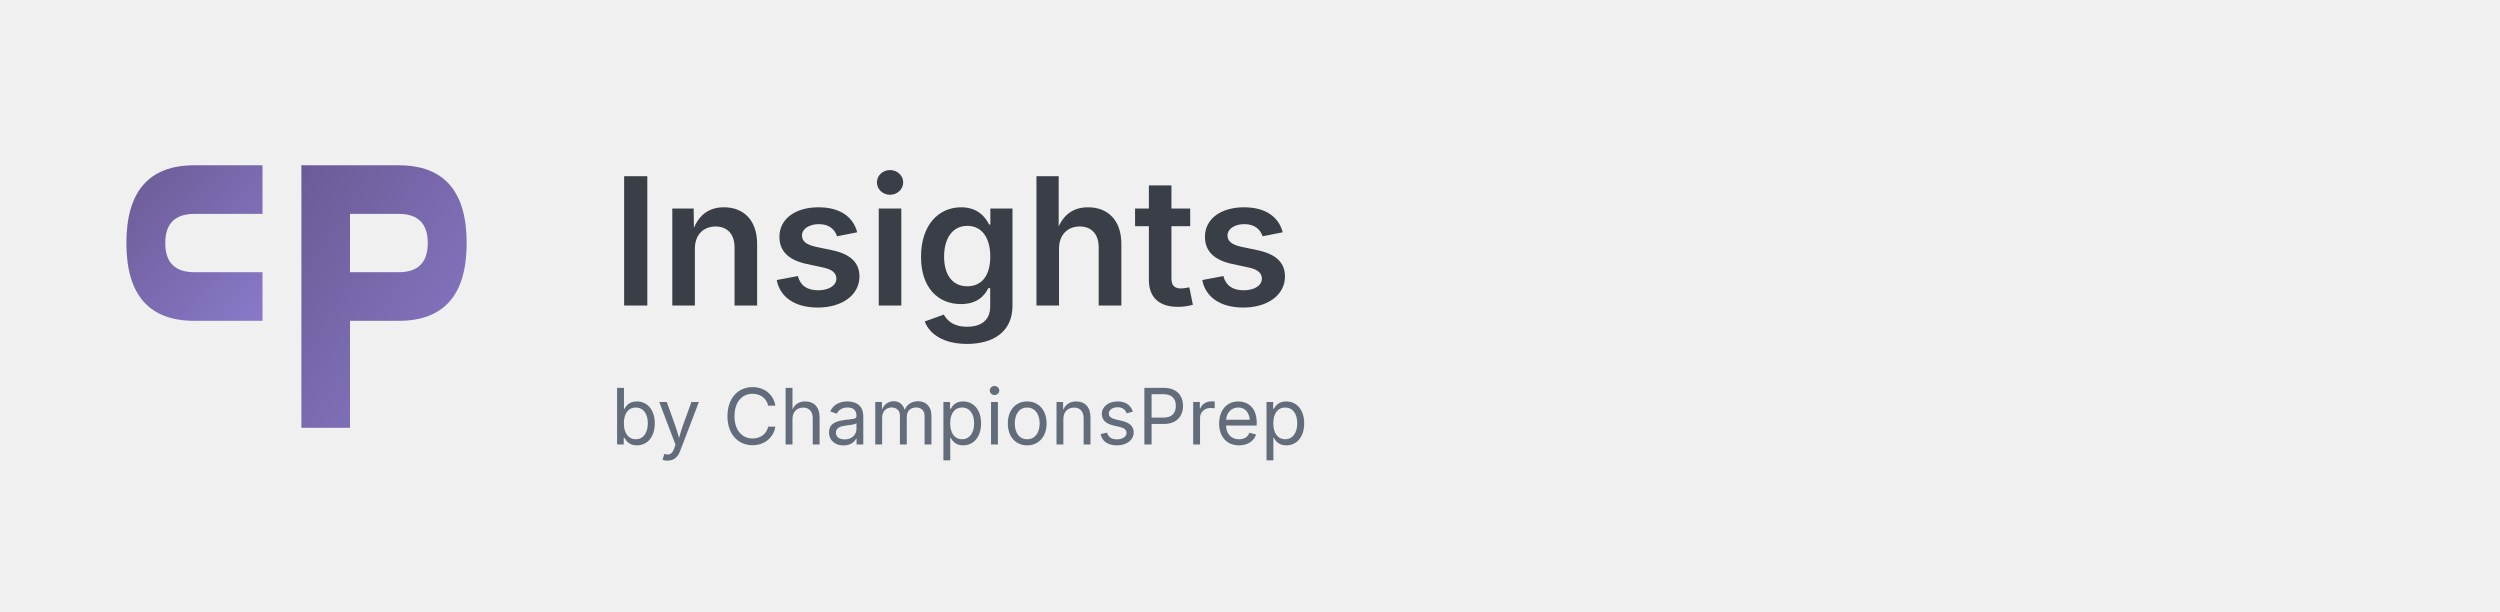
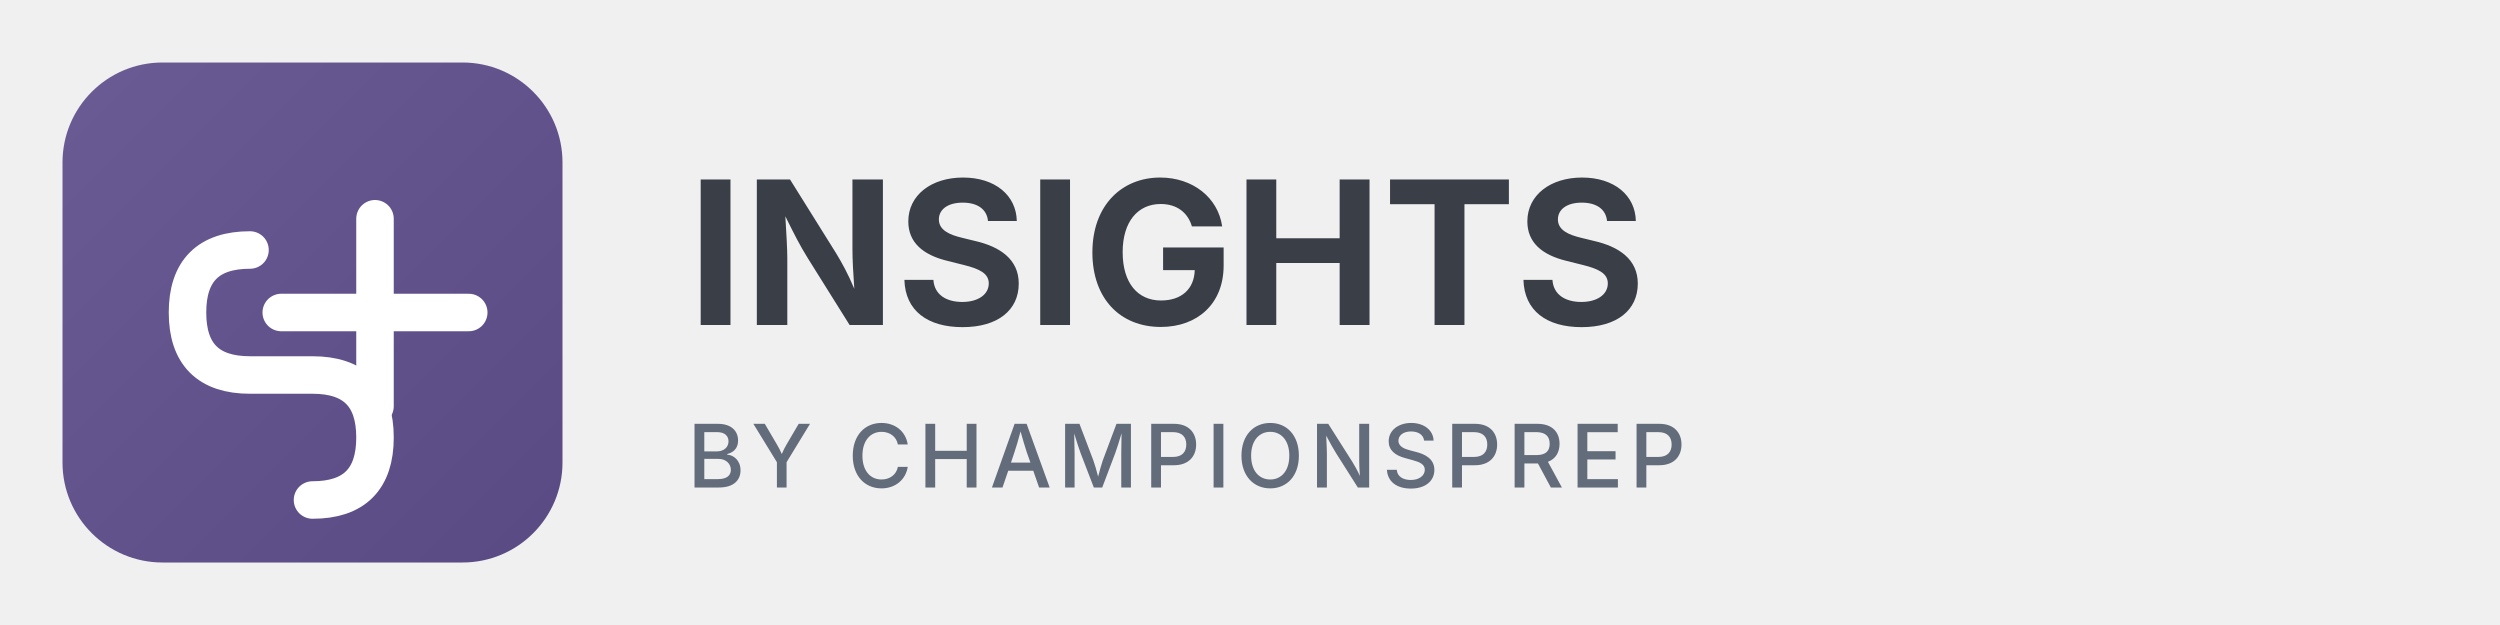
- <svg xmlns="http://www.w3.org/2000/svg" width="900" height="220" viewBox="0 0 900 220">
+ <svg xmlns="http://www.w3.org/2000/svg" width="400" height="100" viewBox="0 0 400 100">
  <defs>
    <linearGradient id="cpGradient" x1="0%" y1="0%" x2="100%" y2="100%">
      <stop offset="0%" stop-color="#6B5B95" />
-       <stop offset="100%" stop-color="#8A79C9" />
+       <stop offset="100%" stop-color="#5a4a84" />
    </linearGradient>
  </defs>
-   <g transform="scale(0.35) translate(50,50)">
-     <rect width="512" height="512" fill="none" />
-     <g fill="url(#cpGradient)">
-       <path d="M150 120 Q80 120 80 200 Q80 280 150 280 L220 280 L220 230 L150 230 Q120 230 120 200 Q120 170 150 170 L220 170 L220 120 Z" />
-       <path d="M260 120 L260 390 L310 390 L310 280 L360 280 Q430 280 430 200 Q430 120 360 120 Z M310 170 L360 170 Q390 170 390 200 Q390 230 360 230 L310 230 Z" />
-     </g>
+   <g transform="translate(10, 10)">
+     <rect width="80" height="80" rx="16" fill="url(#cpGradient)" />
+     <path d="M50 25 L50 55 M35 40 L65 40" stroke="white" stroke-width="6" stroke-linecap="round" />
+     <path d="M30 30 Q20 30 20 40 Q20 50 30 50 L40 50 Q50 50 50 60 Q50 70 40 70" fill="none" stroke="white" stroke-width="6" stroke-linecap="round" />
  </g>
-   <text x="220" y="110" font-family="Inter, sans-serif" font-size="64" font-weight="600" fill="#3A3F47">
-     Insights
-   </text>
-   <text x="220" y="160" font-family="Inter, sans-serif" font-size="28" font-weight="400" fill="#636C7A">
-     by ChampionsPrep
-   </text>
+   <text x="110" y="52" font-family="Inter, system-ui, sans-serif" font-size="32" font-weight="700" fill="#3A3F47">INSIGHTS</text>
+   <text x="110" y="78" font-family="Inter, system-ui, sans-serif" font-size="14" font-weight="500" fill="#636C7A" letter-spacing="1px">BY CHAMPIONSPREP</text>
</svg>
